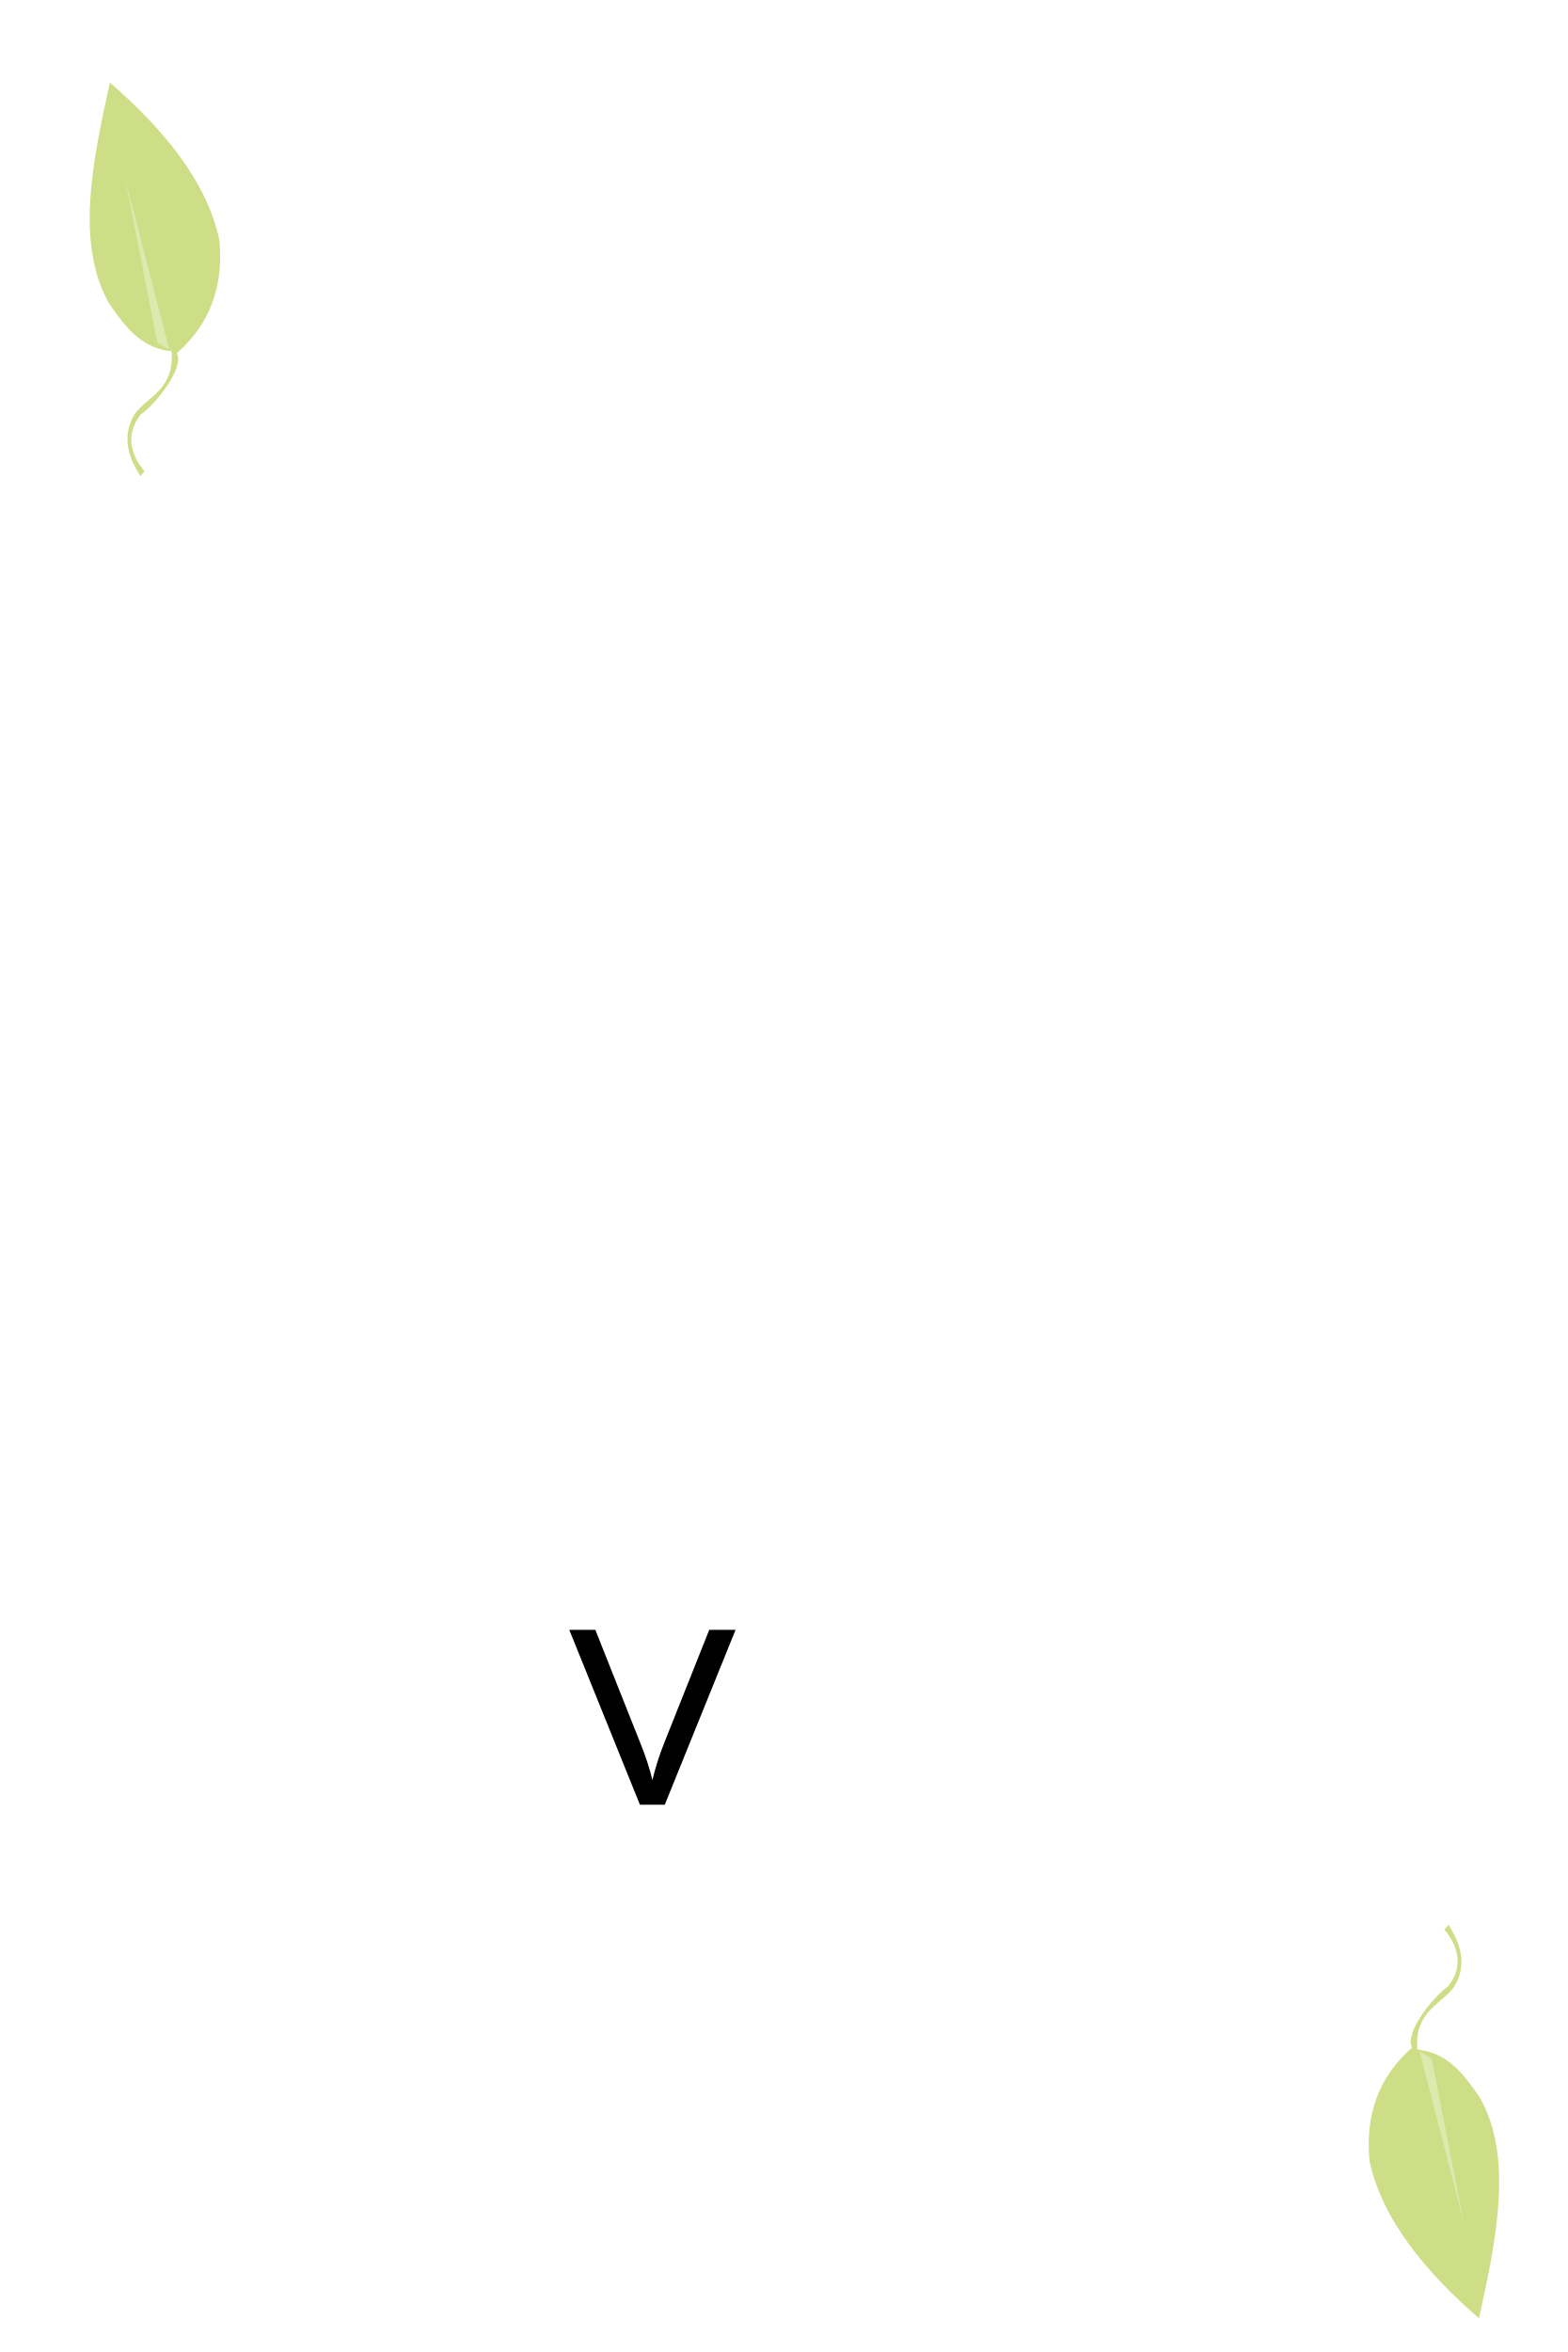
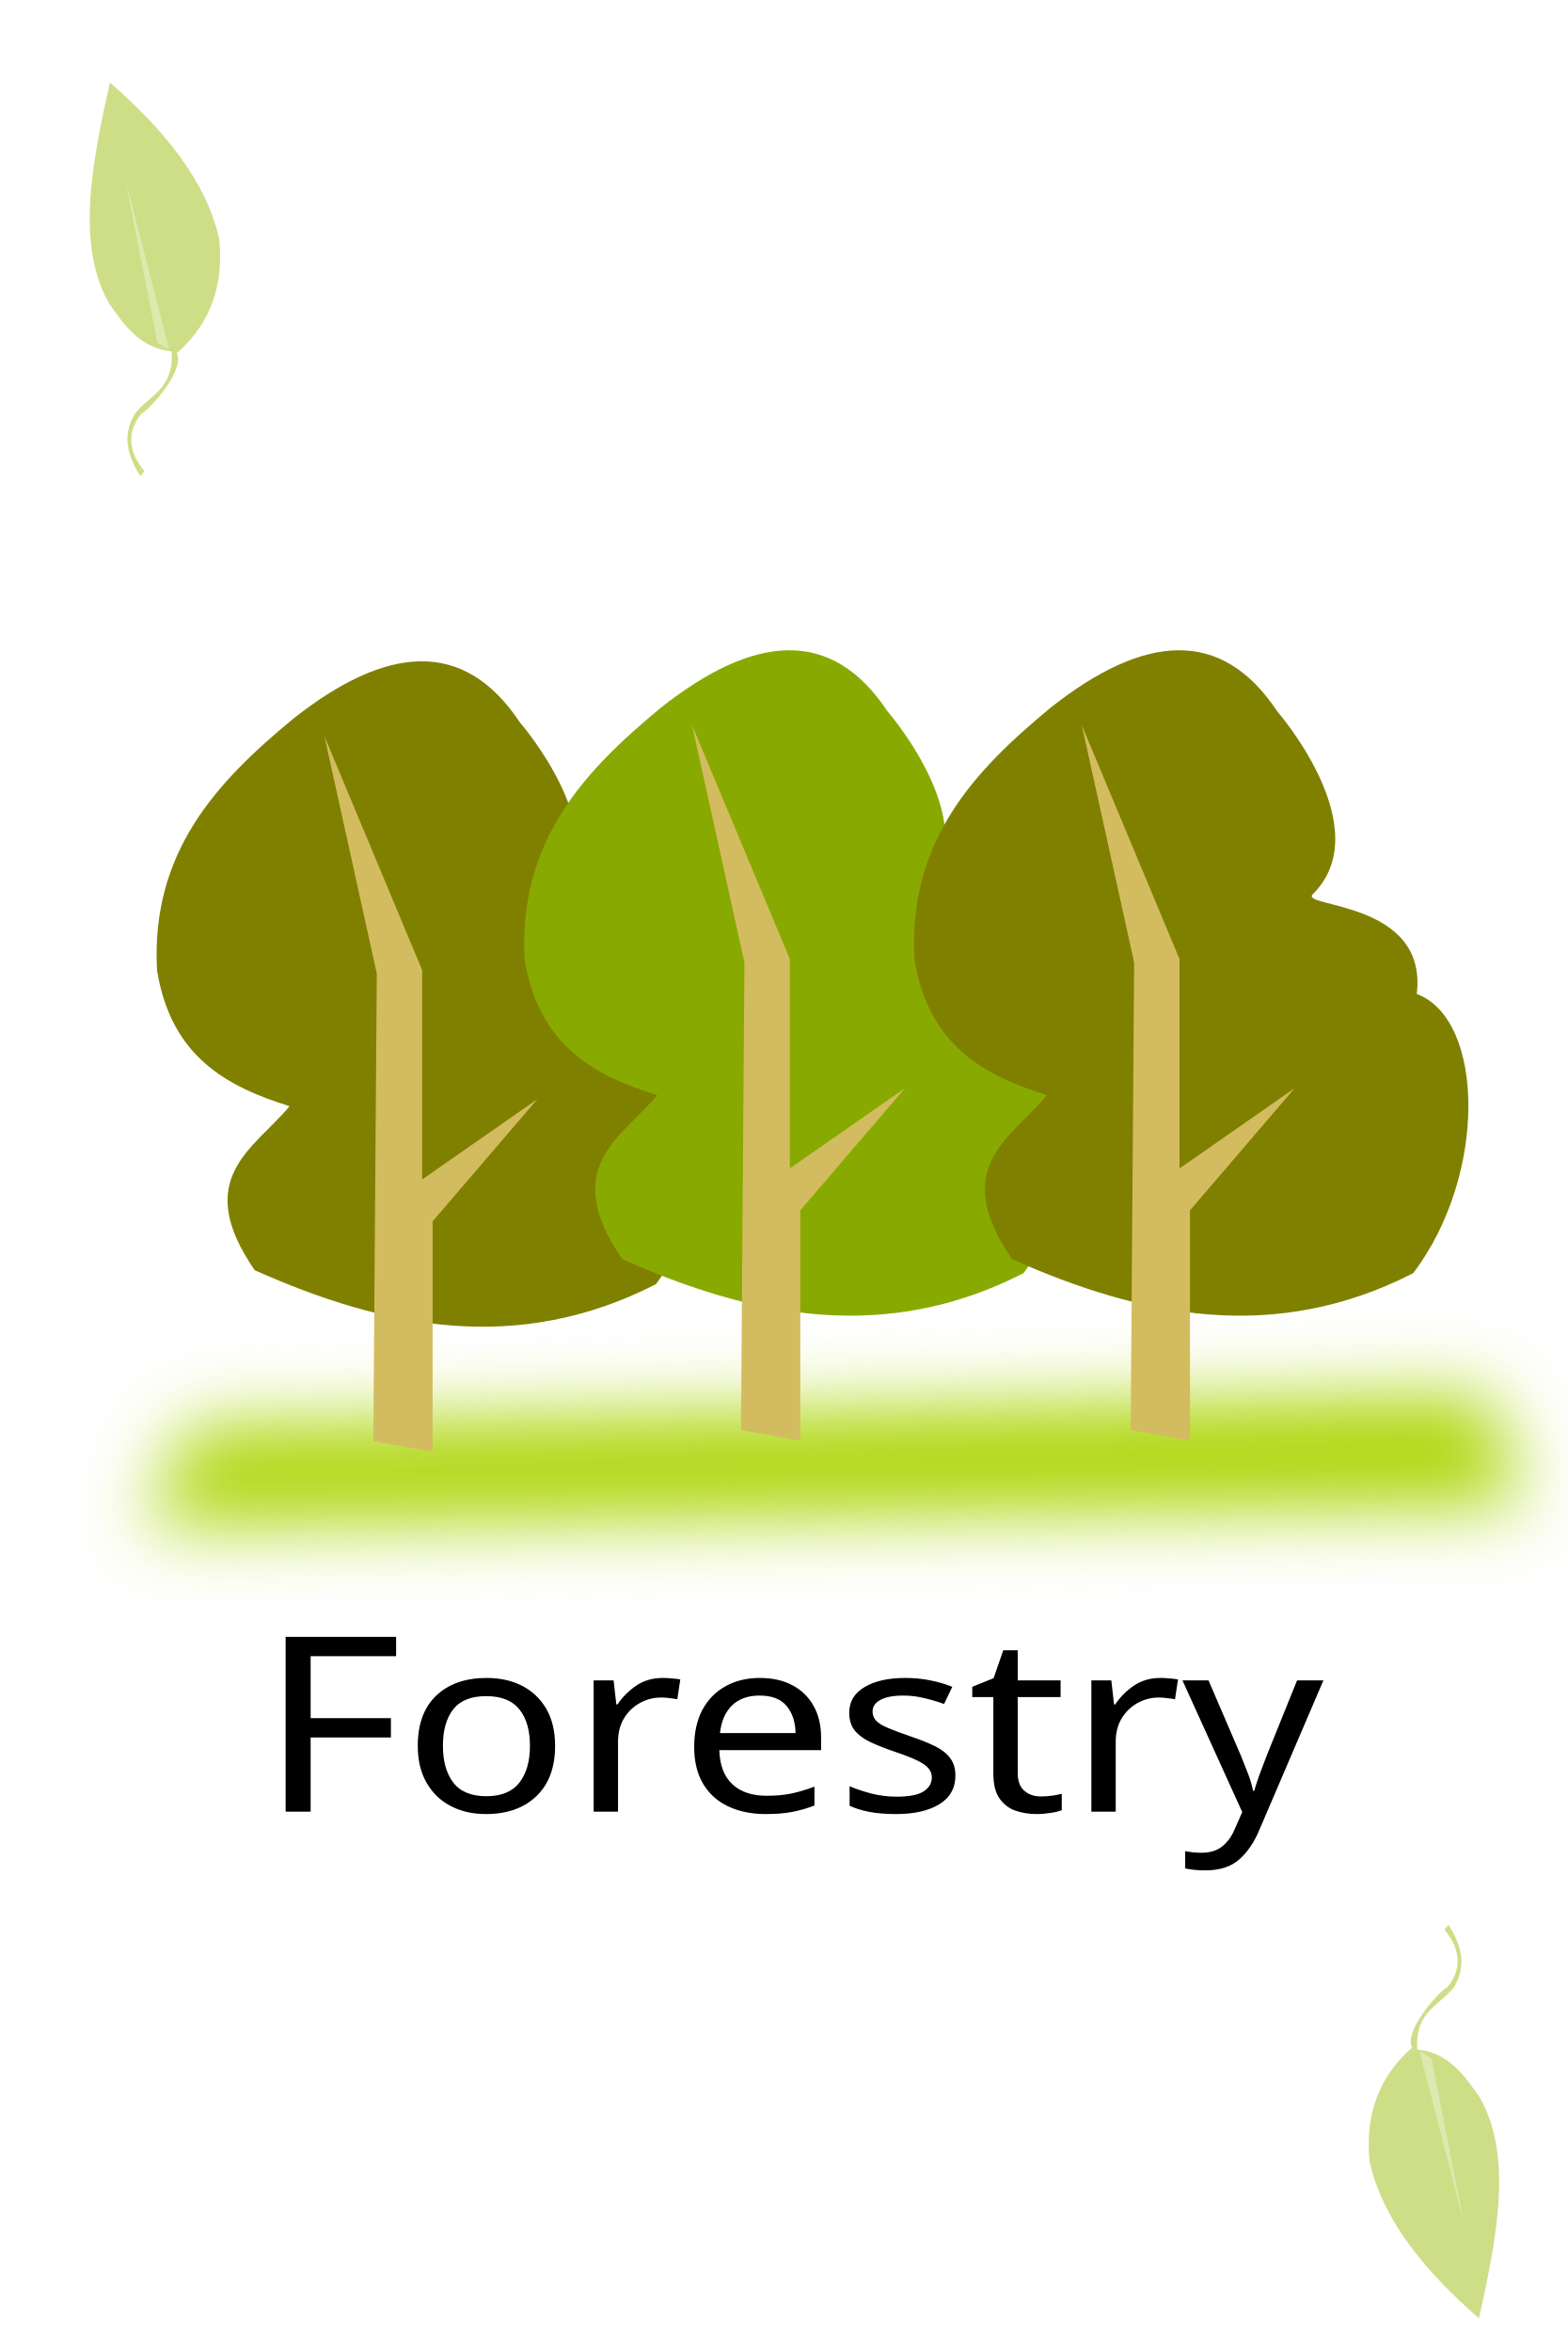
<svg xmlns="http://www.w3.org/2000/svg" width="200" height="300" id="svg5382" version="1.1">
-   <defs id="defs5384" />
+   <defs id="defs5384">
+     <filter id="filter6107" x="-0.066" width="1.131" y="-0.702" height="2.404">
+       <feGaussianBlur stdDeviation="4.818" id="feGaussianBlur6109" />
+     </filter>
+   </defs>
  <g id="layer1" transform="translate(0,-752.3622)">
    <rect style="fill:#ffffff;stroke:none" id="rect5598" width="204.387" height="316.13" x="-2.691" y="746.839" />
    <g id="g5444" transform="matrix(0.3349987,0,0,0.3349987,-3.047926,493.8814)">
      <path id="path5203" d="m 62.497,953.684 c -4.799,-7.315 -7.839,-15.546 -2.676,-24.502 5.051,-7.165 15.018,-9.271 14.143,-23.353 -11.876,-1.478 -17.792,-9.922 -23.698,-18.376 -12.912,-22.581 -6.68,-53.79 0.382,-85.374 21.057,18.184 37.549,38.222 42.428,60.489 2.294,22.135 -6.882,35.545 -16.054,43.644 2.8,6.251 -9.177,20.417 -13.76,23.353 -4.453,5.31 -5.829,13.005 1.529,21.439 z" style="fill:#cdde87;stroke:#ffffff;stroke-width:1.001px;stroke-linecap:butt;stroke-linejoin:miter;stroke-opacity:1" />
      <path id="path5205" d="M 68.995,902.001 56.763,839.597 73.582,904.68 z" style="fill:#dde9af;stroke:none" />
    </g>
    <g id="g5444-8" transform="matrix(-0.3349987,0,0,-0.3349987,205.7514,1317.074)">
      <path id="path5203-4" d="m 62.497,953.684 c -4.799,-7.315 -7.839,-15.546 -2.676,-24.502 5.051,-7.165 15.018,-9.271 14.143,-23.353 -11.876,-1.478 -17.792,-9.922 -23.698,-18.376 -12.912,-22.581 -6.68,-53.79 0.382,-85.374 21.057,18.184 37.549,38.222 42.428,60.489 2.294,22.135 -6.882,35.545 -16.054,43.644 2.8,6.251 -9.177,20.417 -13.76,23.353 -4.453,5.31 -5.829,13.005 1.529,21.439 z" style="fill:#cdde87;stroke:#ffffff;stroke-width:1.001px;stroke-linecap:butt;stroke-linejoin:miter;stroke-opacity:1" />
      <path id="path5205-0" d="M 68.995,902.001 56.763,839.597 73.582,904.68 z" style="fill:#dde9af;stroke:none" />
    </g>
-     <text xml:space="preserve" style="font-size:33.215px;font-style:normal;font-weight:normal;line-height:125%;letter-spacing:0px;word-spacing:0px;fill:#000000;fill-opacity:1;stroke:none;font-family:Sans" x="68.273" y="1045.232" id="text5494" transform="scale(1.063798,0.9400285)">
-       <tspan id="tspan5496" x="68.273" y="1045.232">V</tspan>
+     <text xml:space="preserve" style="font-size:33.215px;font-style:normal;font-weight:normal;line-height:125%;letter-spacing:0px;word-spacing:0px;fill:#000000;fill-opacity:1;stroke:none;font-family:Sans" x="31.034" y="1046.179" id="text5494" transform="scale(1.063798,0.9400285)">
+       <tspan id="tspan5496" x="31.034" y="1046.179">Forestry</tspan>
    </text>
+     <path style="fill:#aad400;stroke:none;stroke-width:1px;stroke-linecap:butt;stroke-linejoin:miter;stroke-opacity:1;filter:url(#filter6107)" d="m 24.481,182.047 165.134,-4.006 4.896,13.798 -176.261,2.671 z" id="path5597" transform="translate(0,752.3622)" />
+     <path style="fill:#808000;stroke:none;stroke-width:1px;stroke-linecap:butt;stroke-linejoin:miter;stroke-opacity:1" d="m 37.389,91.691 c -9.739,8.047 -18.159,16.974 -17.359,32.047 1.771,11.006 8.848,14.85 16.914,17.359 -4.532,5.449 -12.542,9.159 -4.451,20.92 16.668,7.434 33.57,10.798 51.187,1.78 9.517,-12.59 9.084,-32.403 0.445,-35.608 C 85.572,116.253 69.107,117.2 70.856,115.468 79.339,107.069 66.32,92.137 66.32,92.137 59.175,81.37 49.279,82.292 37.389,91.691 z" id="path6113" transform="translate(0,752.3622)" />
+     <path style="fill:#d3bc5f;stroke:none;stroke-width:1px;stroke-linecap:butt;stroke-linejoin:miter;stroke-opacity:1" d="m 47.626,183.828 0.445,-59.644 -6.677,-30.267 12.463,29.822 0,26.706 14.688,-10.237 -13.353,15.579 0,29.377 z" id="path6111" transform="translate(0,752.3622)" />
+     <path style="fill:#88aa00;stroke:none" d="m 84.292,842.646 c -9.739,8.047 -18.159,16.974 -17.359,32.047 1.771,11.006 8.848,14.85 16.914,17.359 -4.532,5.449 -12.542,9.159 -4.451,20.92 16.668,7.434 33.57,10.798 51.187,1.78 9.517,-12.59 9.084,-32.403 0.445,-35.608 1.448,-11.937 -15.017,-10.99 -13.269,-12.722 8.483,-8.4 -4.536,-23.332 -4.536,-23.332 -7.145,-10.767 -17.041,-9.845 -28.932,-0.445 z" id="path6119" />
+     <path id="path6115" d="m 134.01,842.646 c -9.739,8.047 -18.159,16.974 -17.359,32.047 1.771,11.006 8.848,14.85 16.914,17.359 -4.532,5.449 -12.542,9.159 -4.451,20.92 16.668,7.434 33.57,10.798 51.187,1.78 9.517,-12.59 9.084,-32.403 0.445,-35.608 1.448,-11.937 -15.017,-10.99 -13.269,-12.722 8.483,-8.4 -4.536,-23.332 -4.536,-23.332 -7.145,-10.767 -17.041,-9.845 -28.932,-0.445 z" style="fill:#808000;stroke:none" />
+     <path id="path6117" d="m 144.248,934.783 0.445,-59.644 -6.677,-30.267 12.463,29.822 0,26.706 14.688,-10.237 -13.353,15.579 0,29.377 z" style="fill:#d3bc5f;stroke:none" />
+     <path style="fill:#d3bc5f;stroke:none" d="m 94.53,934.783 0.445,-59.644 -6.677,-30.267 12.463,29.822 0,26.706 14.688,-10.237 -13.353,15.579 0,29.377 z" id="path6121" />
  </g>
</svg>
